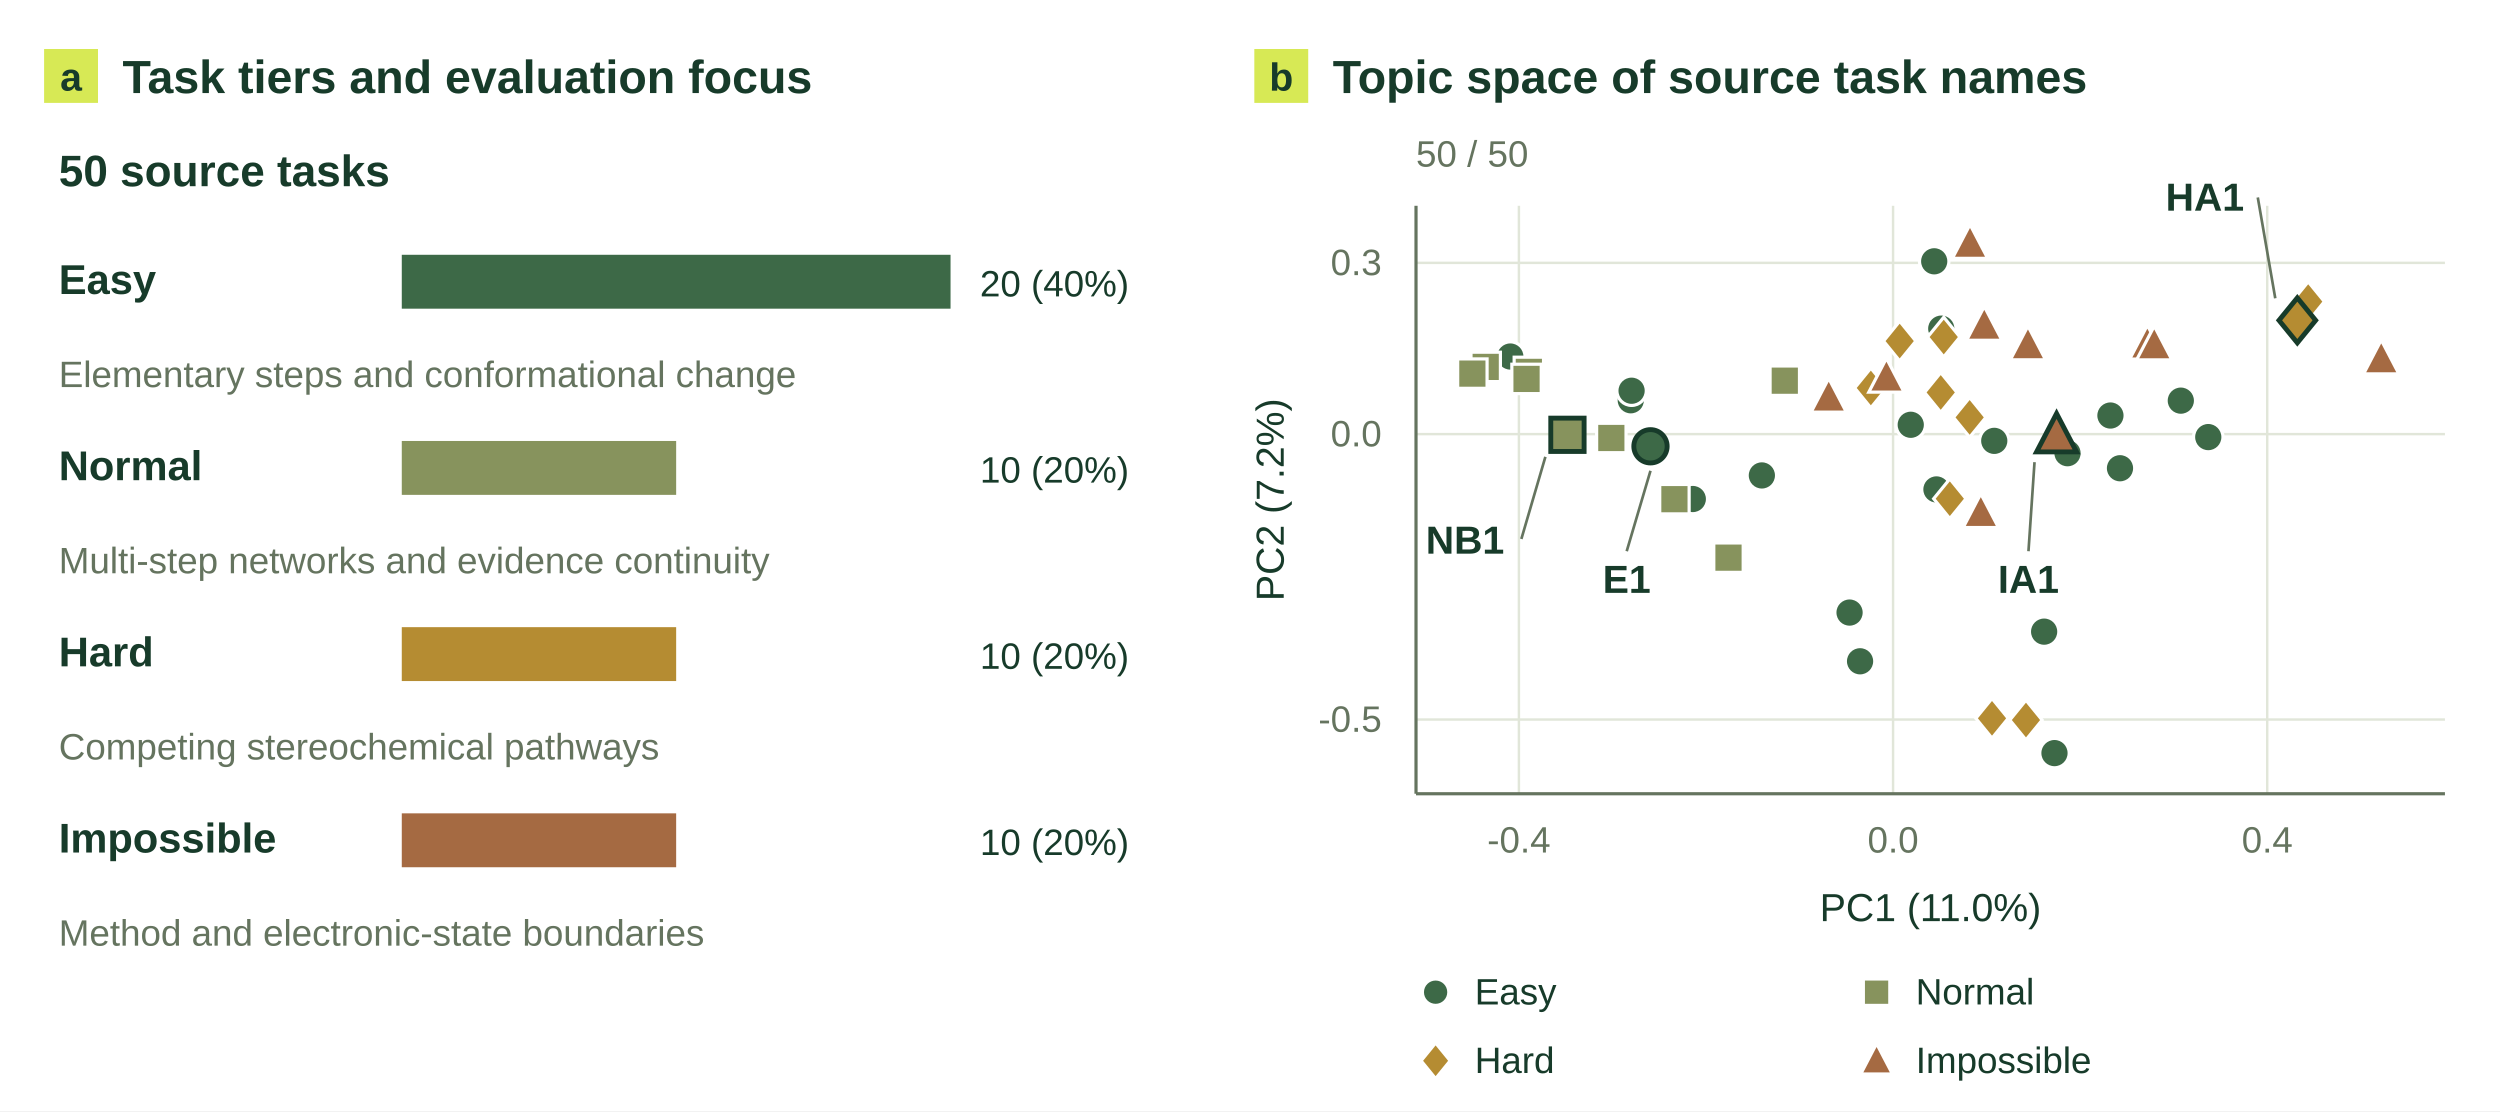
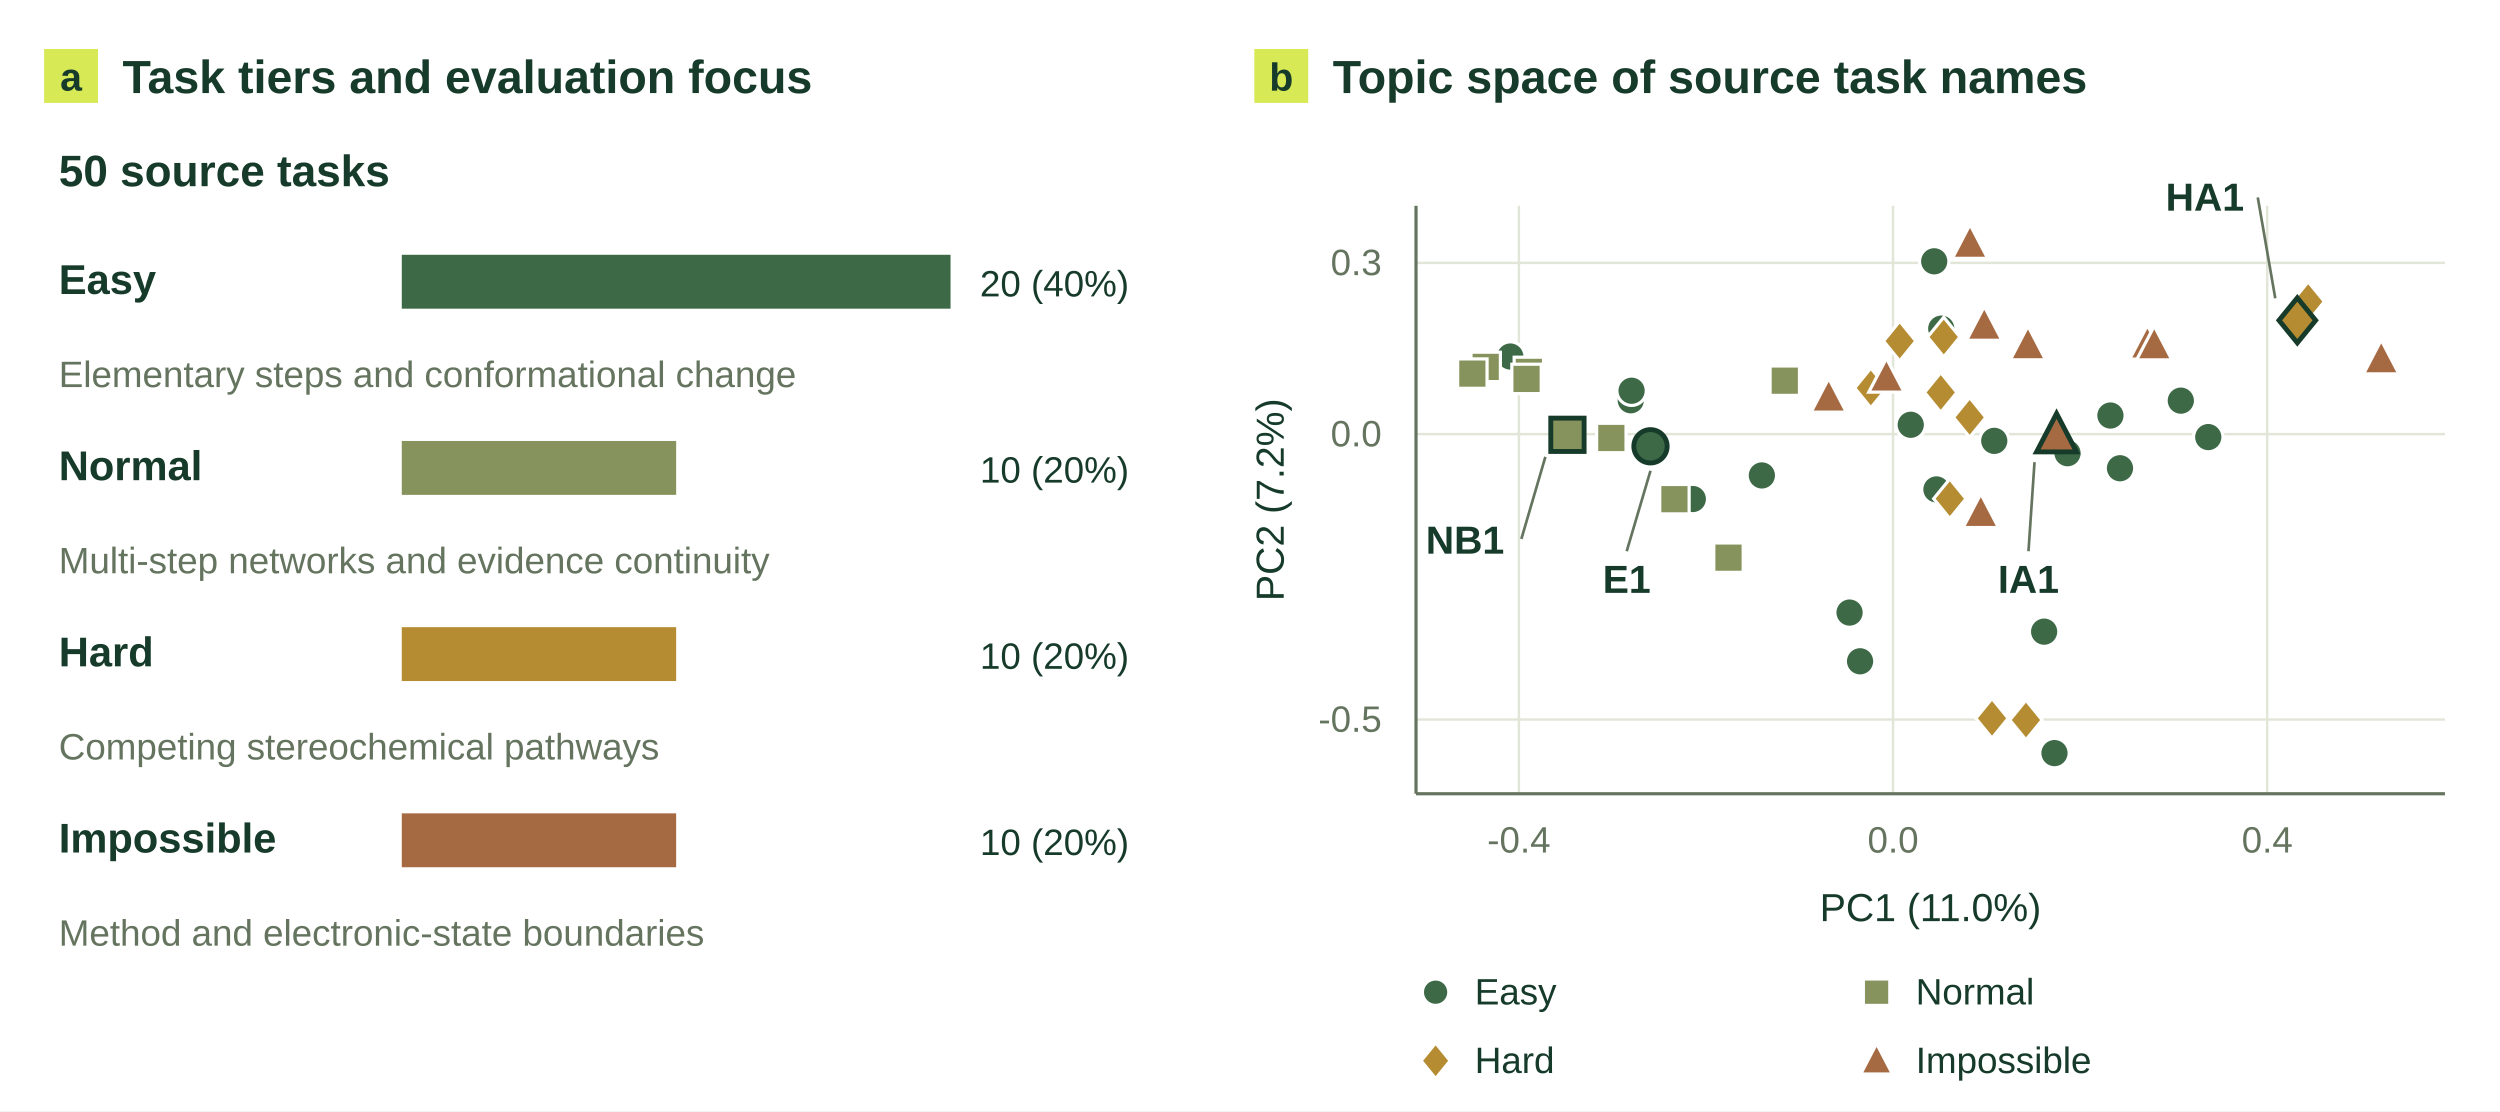
<svg xmlns="http://www.w3.org/2000/svg" width="180mm" height="80mm" viewBox="0 0 510.236 226.772">
  <rect x="0" y="0" width="510.236" height="226.772" fill="#FFFFFF" />
  <rect x="9" y="10" width="11" height="11" fill="#D7E955" />
  <text x="14.5" y="18.5" font-family="Arial" font-size="8" font-weight="bold" fill="#173B2A" text-anchor="middle">a</text>
  <text x="25" y="19" font-family="Arial" font-size="9.5" font-weight="bold" fill="#173B2A" text-anchor="start">Task tiers and evaluation focus</text>
  <rect x="256" y="10" width="11" height="11" fill="#D7E955" />
  <text x="261.5" y="18.5" font-family="Arial" font-size="8" font-weight="bold" fill="#173B2A" text-anchor="middle">b</text>
  <text x="272" y="19" font-family="Arial" font-size="9.5" font-weight="bold" fill="#173B2A" text-anchor="start">Topic space of source task names</text>
  <text x="12" y="38" font-family="Arial" font-size="9" font-weight="bold" fill="#173B2A" text-anchor="start">50 source tasks</text>
  <text x="12" y="60" font-family="Arial" font-size="8.5" font-weight="bold" fill="#173B2A" text-anchor="start">Easy</text>
  <rect x="82" y="52" width="112.0" height="11" fill="#3D6947" />
  <text x="200" y="60.5" font-family="Arial" font-size="7.5" font-weight="normal" fill="#173B2A" text-anchor="start">20 (40%)</text>
  <text x="12" y="79" font-family="Arial" font-size="7.5" font-weight="normal" fill="#65745F" text-anchor="start">Elementary steps and conformational change</text>
  <text x="12" y="98" font-family="Arial" font-size="8.5" font-weight="bold" fill="#173B2A" text-anchor="start">Normal</text>
  <rect x="82" y="90" width="56.0" height="11" fill="#87935D" />
  <text x="200" y="98.5" font-family="Arial" font-size="7.5" font-weight="normal" fill="#173B2A" text-anchor="start">10 (20%)</text>
  <text x="12" y="117" font-family="Arial" font-size="7.5" font-weight="normal" fill="#65745F" text-anchor="start">Multi-step networks and evidence continuity</text>
  <text x="12" y="136" font-family="Arial" font-size="8.5" font-weight="bold" fill="#173B2A" text-anchor="start">Hard</text>
  <rect x="82" y="128" width="56.0" height="11" fill="#B58C32" />
  <text x="200" y="136.5" font-family="Arial" font-size="7.5" font-weight="normal" fill="#173B2A" text-anchor="start">10 (20%)</text>
  <text x="12" y="155" font-family="Arial" font-size="7.5" font-weight="normal" fill="#65745F" text-anchor="start">Competing stereochemical pathways</text>
  <text x="12" y="174" font-family="Arial" font-size="8.5" font-weight="bold" fill="#173B2A" text-anchor="start">Impossible</text>
  <rect x="82" y="166" width="56.0" height="11" fill="#A56A42" />
  <text x="200" y="174.5" font-family="Arial" font-size="7.5" font-weight="normal" fill="#173B2A" text-anchor="start">10 (20%)</text>
  <text x="12" y="193" font-family="Arial" font-size="7.5" font-weight="normal" fill="#65745F" text-anchor="start">Method and electronic-state boundaries</text>
  <line x1="310.0" y1="42" x2="310.0" y2="162" stroke="#E1E6D9" stroke-width="0.5" />
  <text x="310.0" y="174" font-family="Arial" font-size="7.5" font-weight="normal" fill="#65745F" text-anchor="middle">-0.4</text>
  <line x1="386.364" y1="42" x2="386.364" y2="162" stroke="#E1E6D9" stroke-width="0.5" />
  <text x="386.364" y="174" font-family="Arial" font-size="7.5" font-weight="normal" fill="#65745F" text-anchor="middle">0.0</text>
  <line x1="462.727" y1="42" x2="462.727" y2="162" stroke="#E1E6D9" stroke-width="0.5" />
  <text x="462.727" y="174" font-family="Arial" font-size="7.5" font-weight="normal" fill="#65745F" text-anchor="middle">0.4</text>
  <line x1="289" y1="146.854" x2="499" y2="146.854" stroke="#E1E6D9" stroke-width="0.5" />
  <text x="282" y="149.354" font-family="Arial" font-size="7.5" font-weight="normal" fill="#65745F" text-anchor="end">-0.5</text>
  <line x1="289" y1="88.602" x2="499" y2="88.602" stroke="#E1E6D9" stroke-width="0.5" />
  <text x="282" y="91.102" font-family="Arial" font-size="7.5" font-weight="normal" fill="#65745F" text-anchor="end">0.0</text>
  <line x1="289" y1="53.65" x2="499" y2="53.65" stroke="#E1E6D9" stroke-width="0.5" />
  <text x="282" y="56.15" font-family="Arial" font-size="7.5" font-weight="normal" fill="#65745F" text-anchor="end">0.3</text>
  <line x1="289" y1="162" x2="499" y2="162" stroke="#65745F" stroke-width="0.65" />
  <line x1="289" y1="42" x2="289" y2="162" stroke="#65745F" stroke-width="0.65" />
  <text x="394.0" y="188" font-family="Arial" font-size="8" font-weight="normal" fill="#173B2A" text-anchor="middle">PC1 (11.0%)</text>
  <text x="262" y="102.0" font-family="Arial" font-size="8" font-weight="normal" fill="#173B2A" text-anchor="middle" transform="rotate(-90 262 102.0)">PC2 (7.2%)</text>
-   <text x="289" y="34" font-family="Arial" font-size="7.5" font-weight="normal" fill="#65745F" text-anchor="start">50 / 50</text>
  <circle fill="#3D6947" stroke="#FFFFFF" stroke-width="0.65" data-task-id="D1" data-tier="easy" cx="379.629" cy="134.966" r="3.0" />
  <circle fill="#3D6947" stroke="#FFFFFF" stroke-width="0.65" data-task-id="D3" data-tier="easy" cx="417.196" cy="128.916" r="3.0" />
  <circle fill="#3D6947" stroke="#FFFFFF" stroke-width="0.65" data-task-id="D4" data-tier="easy" cx="419.309" cy="153.703" r="3.0" />
  <circle fill="#3D6947" stroke="#FFFFFF" stroke-width="0.65" data-task-id="F1" data-tier="easy" cx="332.832" cy="81.694" r="3.0" />
  <circle fill="#3D6947" stroke="#FFFFFF" stroke-width="0.65" data-task-id="F4" data-tier="easy" cx="332.999" cy="79.746" r="3.0" />
  <circle fill="#3D6947" stroke="#FFFFFF" stroke-width="0.65" data-task-id="G2" data-tier="easy" cx="389.972" cy="86.696" r="3.0" />
  <circle fill="#3D6947" stroke="#FFFFFF" stroke-width="0.65" data-task-id="G3" data-tier="easy" cx="377.485" cy="125.022" r="3.0" />
  <circle fill="#3D6947" stroke="#FFFFFF" stroke-width="0.65" data-task-id="L1" data-tier="easy" cx="450.695" cy="89.207" r="3.0" />
  <circle fill="#3D6947" stroke="#FFFFFF" stroke-width="0.65" data-task-id="L2" data-tier="easy" cx="430.728" cy="84.806" r="3.0" />
  <circle fill="#3D6947" stroke="#FFFFFF" stroke-width="0.65" data-task-id="M1" data-tier="easy" cx="421.969" cy="92.498" r="3.0" />
  <circle fill="#3D6947" stroke="#FFFFFF" stroke-width="0.65" data-task-id="M14" data-tier="easy" cx="407.018" cy="89.977" r="3.0" />
  <circle fill="#3D6947" stroke="#FFFFFF" stroke-width="0.65" data-task-id="M15" data-tier="easy" cx="396.2" cy="67.074" r="3.0" />
  <circle fill="#3D6947" stroke="#FFFFFF" stroke-width="0.65" data-task-id="M16" data-tier="easy" cx="308.248" cy="72.765" r="3.0" />
  <circle fill="#3D6947" stroke="#FFFFFF" stroke-width="0.65" data-task-id="M17" data-tier="easy" cx="359.586" cy="97.034" r="3.0" />
  <circle fill="#3D6947" stroke="#FFFFFF" stroke-width="0.65" data-task-id="M3" data-tier="easy" cx="394.761" cy="53.332" r="3.0" />
  <circle fill="#3D6947" stroke="#FFFFFF" stroke-width="0.65" data-task-id="M8" data-tier="easy" cx="445.093" cy="81.77" r="3.0" />
  <circle fill="#3D6947" stroke="#FFFFFF" stroke-width="0.65" data-task-id="P2" data-tier="easy" cx="432.678" cy="95.566" r="3.0" />
  <circle fill="#3D6947" stroke="#FFFFFF" stroke-width="0.65" data-task-id="P3" data-tier="easy" cx="395.217" cy="99.891" r="3.0" />
  <circle fill="#3D6947" stroke="#FFFFFF" stroke-width="0.65" data-task-id="X1" data-tier="easy" cx="345.493" cy="101.847" r="3.0" />
  <polygon fill="#87935D" stroke="#FFFFFF" stroke-width="0.65" data-task-id="NI1" data-tier="normal" points="300.222,71.883 306.222,71.883 306.222,77.883 300.222,77.883" />
  <polygon fill="#87935D" stroke="#FFFFFF" stroke-width="0.65" data-task-id="NI5" data-tier="normal" points="297.502,73.251 303.502,73.251 303.502,79.251 297.502,79.251" />
  <polygon fill="#87935D" stroke="#FFFFFF" stroke-width="0.65" data-task-id="NQ1" data-tier="normal" points="349.776,110.814 355.776,110.814 355.776,116.814 349.776,116.814" />
  <polygon fill="#87935D" stroke="#FFFFFF" stroke-width="0.65" data-task-id="NQ5" data-tier="normal" points="361.264,74.695 367.264,74.695 367.264,80.695 361.264,80.695" />
  <polygon fill="#87935D" stroke="#FFFFFF" stroke-width="0.65" data-task-id="NR1" data-tier="normal" points="309.029,72.9 315.029,72.9 315.029,78.9 309.029,78.9" />
  <polygon fill="#87935D" stroke="#FFFFFF" stroke-width="0.65" data-task-id="NU3" data-tier="normal" points="325.865,86.39 331.865,86.39 331.865,92.39 325.865,92.39" />
  <polygon fill="#87935D" stroke="#FFFFFF" stroke-width="0.65" data-task-id="NU5" data-tier="normal" points="316.935,86.184 322.935,86.184 322.935,92.184 316.935,92.184" />
  <polygon fill="#87935D" stroke="#FFFFFF" stroke-width="0.65" data-task-id="NU6" data-tier="normal" points="338.742,98.879 344.742,98.879 344.742,104.879 338.742,104.879" />
  <polygon fill="#87935D" stroke="#FFFFFF" stroke-width="0.65" data-task-id="NY3" data-tier="normal" points="308.558,74.336 314.558,74.336 314.558,80.336 308.558,80.336" />
  <polygon fill="#B58C32" stroke="#FFFFFF" stroke-width="0.65" data-task-id="HA6" data-tier="hard" points="471.091,57.508 474.391,61.558 471.091,65.608 467.791,61.558" />
  <polygon fill="#B58C32" stroke="#FFFFFF" stroke-width="0.65" data-task-id="HA8" data-tier="hard" points="396.092,76.047 399.392,80.097 396.092,84.147 392.792,80.097" />
  <polygon fill="#B58C32" stroke="#FFFFFF" stroke-width="0.65" data-task-id="HB1" data-tier="hard" points="406.557,142.555 409.857,146.605 406.557,150.655 403.257,146.605" />
  <polygon fill="#B58C32" stroke="#FFFFFF" stroke-width="0.65" data-task-id="HB10" data-tier="hard" points="413.489,142.906 416.789,146.956 413.489,151.006 410.189,146.956" />
  <polygon fill="#B58C32" stroke="#FFFFFF" stroke-width="0.65" data-task-id="HD2" data-tier="hard" points="397.945,97.737 401.245,101.787 397.945,105.837 394.645,101.787" />
  <polygon fill="#B58C32" stroke="#FFFFFF" stroke-width="0.65" data-task-id="HF1" data-tier="hard" points="401.997,81.139 405.297,85.189 401.997,89.239 398.697,85.189" />
  <polygon fill="#B58C32" stroke="#FFFFFF" stroke-width="0.65" data-task-id="HH1" data-tier="hard" points="396.707,64.742 400.007,68.792 396.707,72.842 393.407,68.792" />
  <polygon fill="#B58C32" stroke="#FFFFFF" stroke-width="0.65" data-task-id="HI1" data-tier="hard" points="387.716,65.562 391.016,69.612 387.716,73.662 384.416,69.612" />
  <polygon fill="#B58C32" stroke="#FFFFFF" stroke-width="0.65" data-task-id="HL1" data-tier="hard" points="381.83,75.131 385.13,79.181 381.83,83.231 378.53,79.181" />
  <polygon fill="#A56A42" stroke="#FFFFFF" stroke-width="0.65" data-task-id="IA5" data-tier="impossible" points="485.996,69.396 489.596,76.296 482.396,76.296" />
  <polygon fill="#A56A42" stroke="#FFFFFF" stroke-width="0.65" data-task-id="IA7" data-tier="impossible" points="413.892,66.537 417.492,73.437 410.292,73.437" />
  <polygon fill="#A56A42" stroke="#FFFFFF" stroke-width="0.65" data-task-id="IA9" data-tier="impossible" points="373.232,77.217 376.832,84.117 369.632,84.117" />
  <polygon fill="#A56A42" stroke="#FFFFFF" stroke-width="0.65" data-task-id="IB9" data-tier="impossible" points="404.273,100.77 407.873,107.67 400.673,107.67" />
  <polygon fill="#A56A42" stroke="#FFFFFF" stroke-width="0.65" data-task-id="IC3" data-tier="impossible" points="438.262,66.388 441.862,73.288 434.662,73.288" />
  <polygon fill="#A56A42" stroke="#FFFFFF" stroke-width="0.65" data-task-id="ID2" data-tier="impossible" points="385.011,73.131 388.611,80.031 381.411,80.031" />
  <polygon fill="#A56A42" stroke="#FFFFFF" stroke-width="0.65" data-task-id="IE2" data-tier="impossible" points="402.068,45.827 405.668,52.727 398.468,52.727" />
  <polygon fill="#A56A42" stroke="#FFFFFF" stroke-width="0.65" data-task-id="IF3" data-tier="impossible" points="439.672,66.54 443.272,73.44 436.072,73.44" />
  <polygon fill="#A56A42" stroke="#FFFFFF" stroke-width="0.65" data-task-id="IG8" data-tier="impossible" points="404.982,62.54 408.582,69.44 401.382,69.44" />
  <circle fill="#3D6947" stroke="#173B2A" stroke-width="1" data-task-id="E1" data-tier="easy" cx="336.855" cy="91.087" r="3.4" />
  <polygon fill="#87935D" stroke="#173B2A" stroke-width="1" data-task-id="NB1" data-tier="normal" points="316.506,85.34 323.306,85.34 323.306,92.14 316.506,92.14" />
  <polygon fill="#B58C32" stroke="#173B2A" stroke-width="1" data-task-id="HA1" data-tier="hard" points="468.87,60.789 472.61,65.379 468.87,69.969 465.13,65.379" />
  <polygon fill="#A56A42" stroke="#173B2A" stroke-width="1" data-task-id="IA1" data-tier="impossible" points="419.734,84.407 423.814,92.227 415.654,92.227" />
  <line x1="336.855" y1="96.087" x2="332" y2="112.5" stroke="#65745F" stroke-width="0.55" />
  <text x="332" y="121" font-family="Arial" font-size="8" font-weight="bold" fill="#173B2A" text-anchor="middle">E1</text>
  <line x1="315.406" y1="93.24" x2="310.5" y2="110" stroke="#65745F" stroke-width="0.55" />
  <text x="299" y="113" font-family="Arial" font-size="8" font-weight="bold" fill="#173B2A" text-anchor="middle">NB1</text>
  <line x1="464.37" y1="60.879" x2="460.8" y2="40.3" stroke="#65745F" stroke-width="0.55" />
  <text x="450" y="43" font-family="Arial" font-size="8" font-weight="bold" fill="#173B2A" text-anchor="middle">HA1</text>
  <line x1="415.234" y1="94.327" x2="414" y2="112.5" stroke="#65745F" stroke-width="0.55" />
  <text x="414" y="121" font-family="Arial" font-size="8" font-weight="bold" fill="#173B2A" text-anchor="middle">IA1</text>
  <circle fill="#3D6947" stroke="#FFFFFF" stroke-width="0.65" cx="293" cy="202.5" r="2.7" />
  <text x="301" y="205" font-family="Arial" font-size="7.5" font-weight="normal" fill="#173B2A" text-anchor="start">Easy</text>
  <polygon fill="#87935D" stroke="#FFFFFF" stroke-width="0.65" points="380.3,199.8 385.7,199.8 385.7,205.2 380.3,205.2" />
  <text x="391" y="205" font-family="Arial" font-size="7.5" font-weight="normal" fill="#173B2A" text-anchor="start">Normal</text>
  <polygon fill="#B58C32" stroke="#FFFFFF" stroke-width="0.65" points="293,212.855 295.97,216.5 293,220.145 290.03,216.5" />
  <text x="301" y="219" font-family="Arial" font-size="7.5" font-weight="normal" fill="#173B2A" text-anchor="start">Hard</text>
  <polygon fill="#A56A42" stroke="#FFFFFF" stroke-width="0.65" points="383,212.99 386.24,219.2 379.76,219.2" />
  <text x="391" y="219" font-family="Arial" font-size="7.5" font-weight="normal" fill="#173B2A" text-anchor="start">Impossible</text>
</svg>
